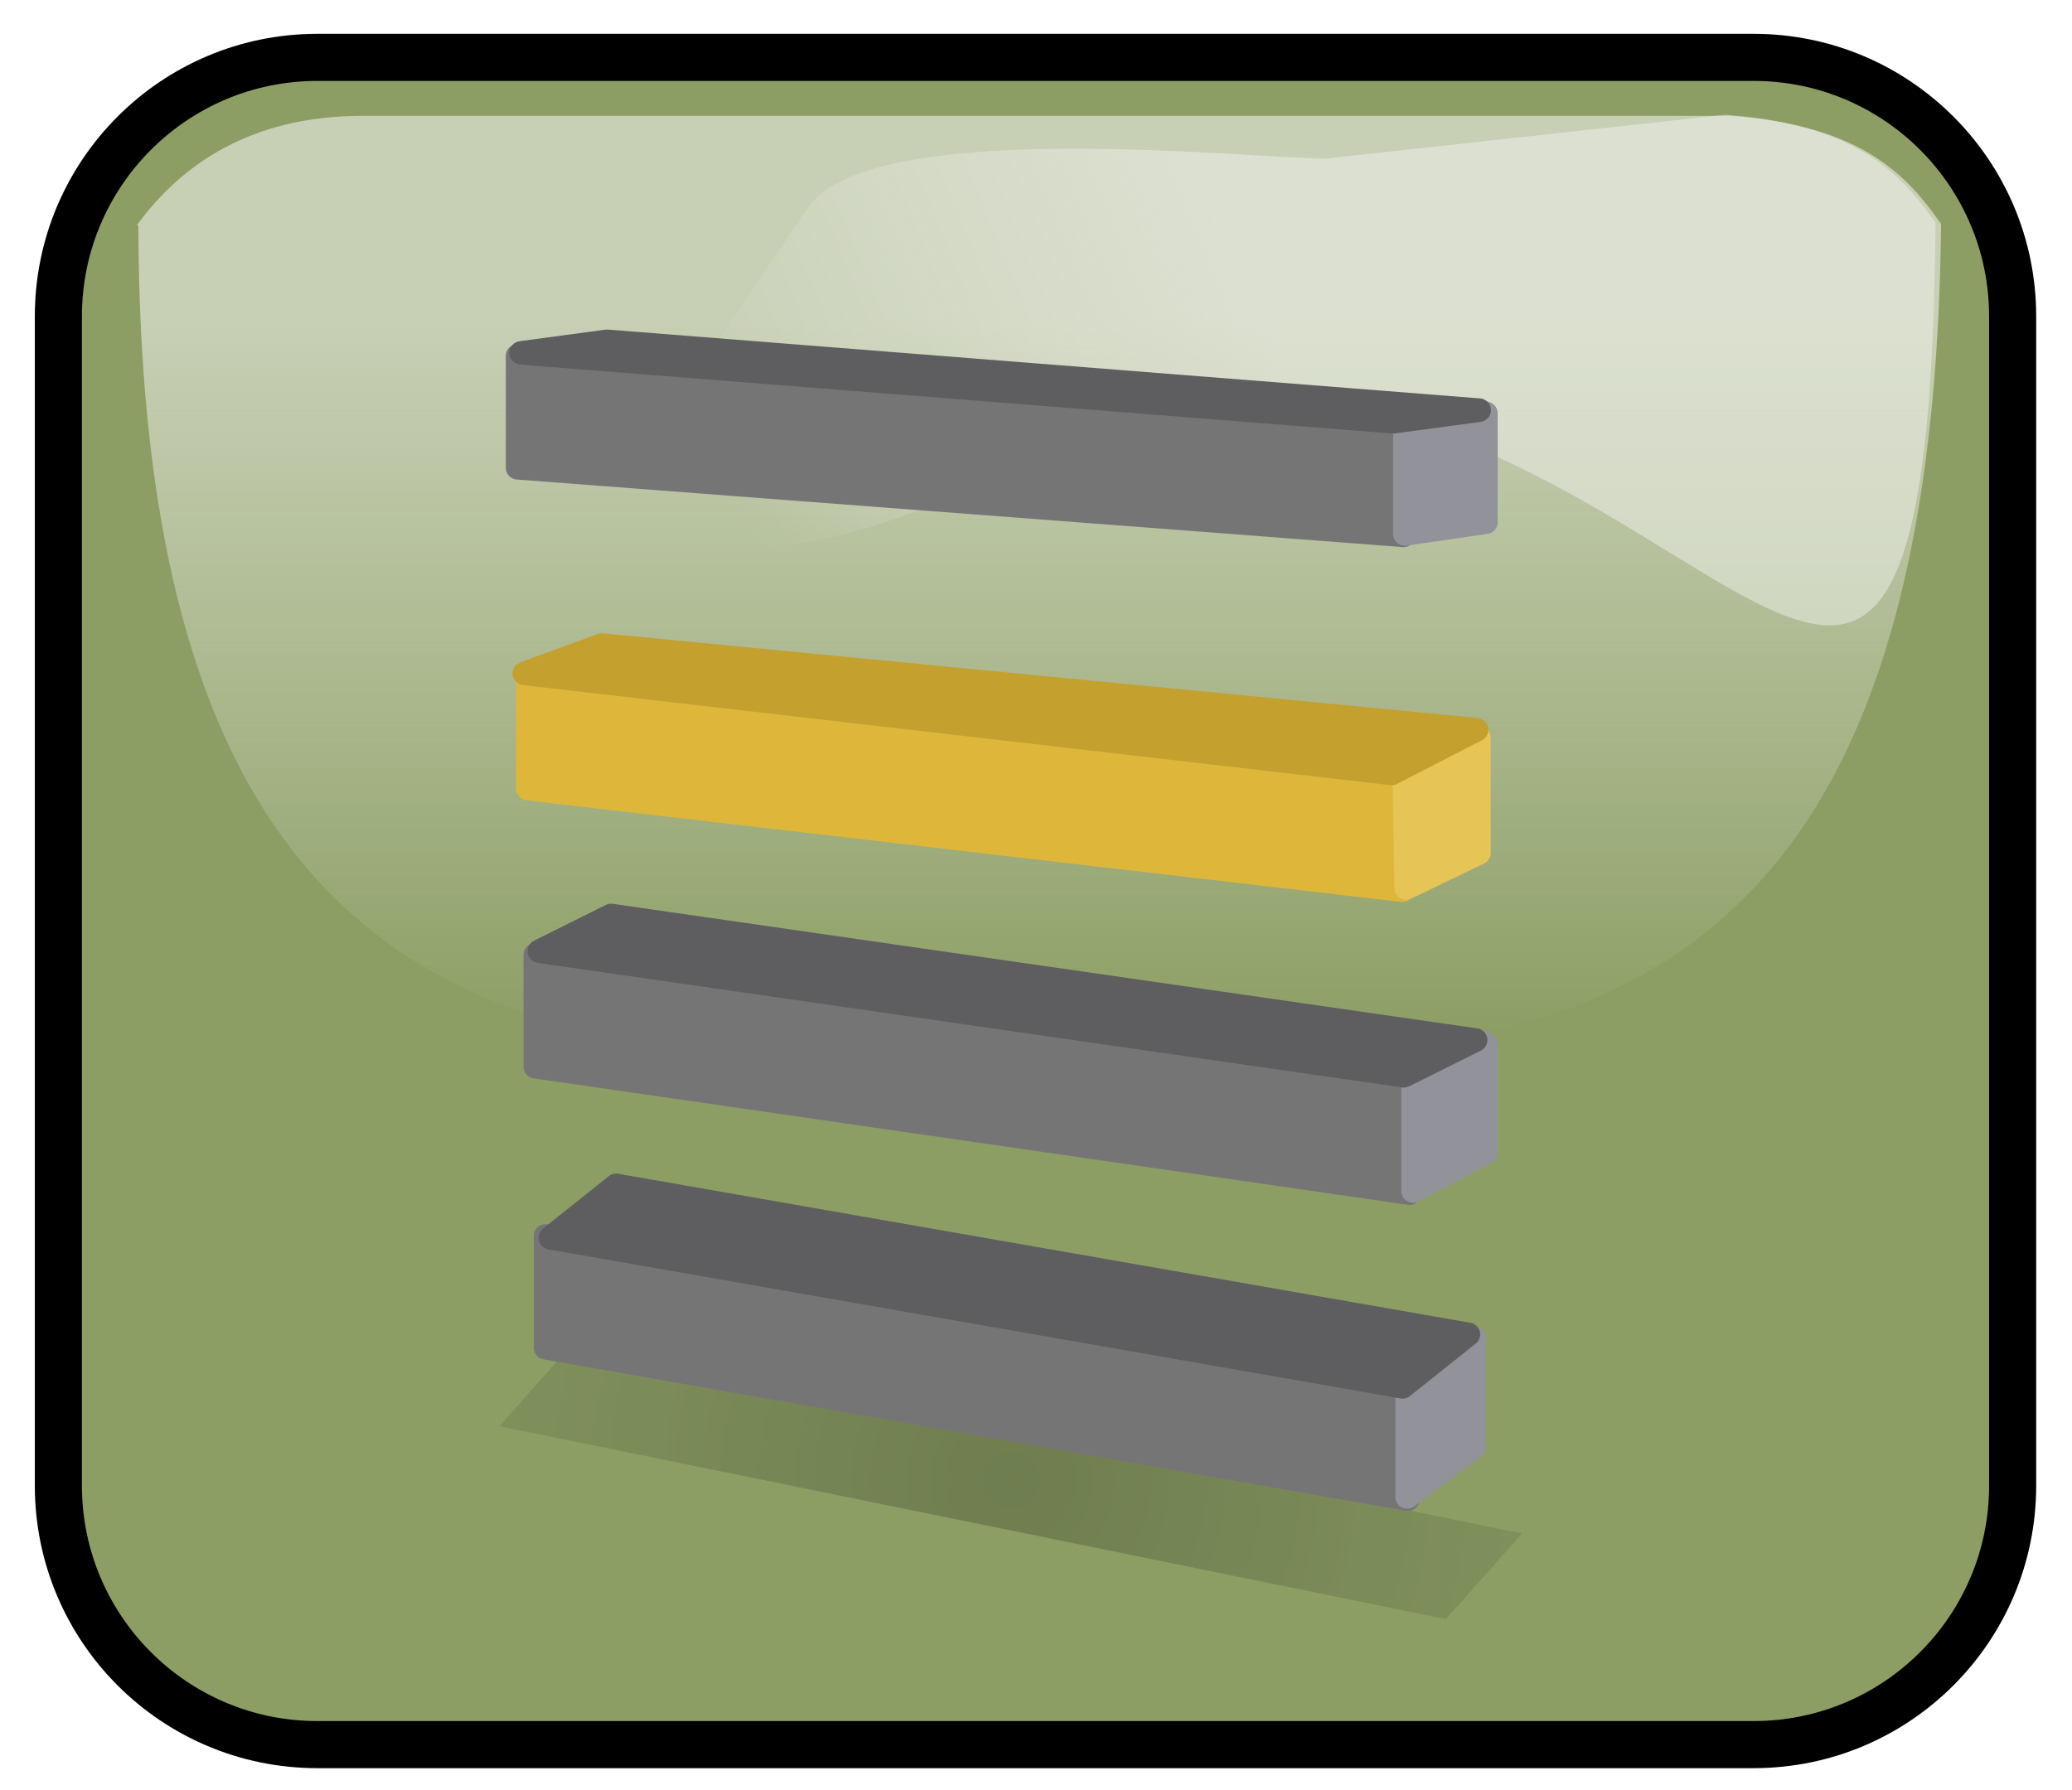
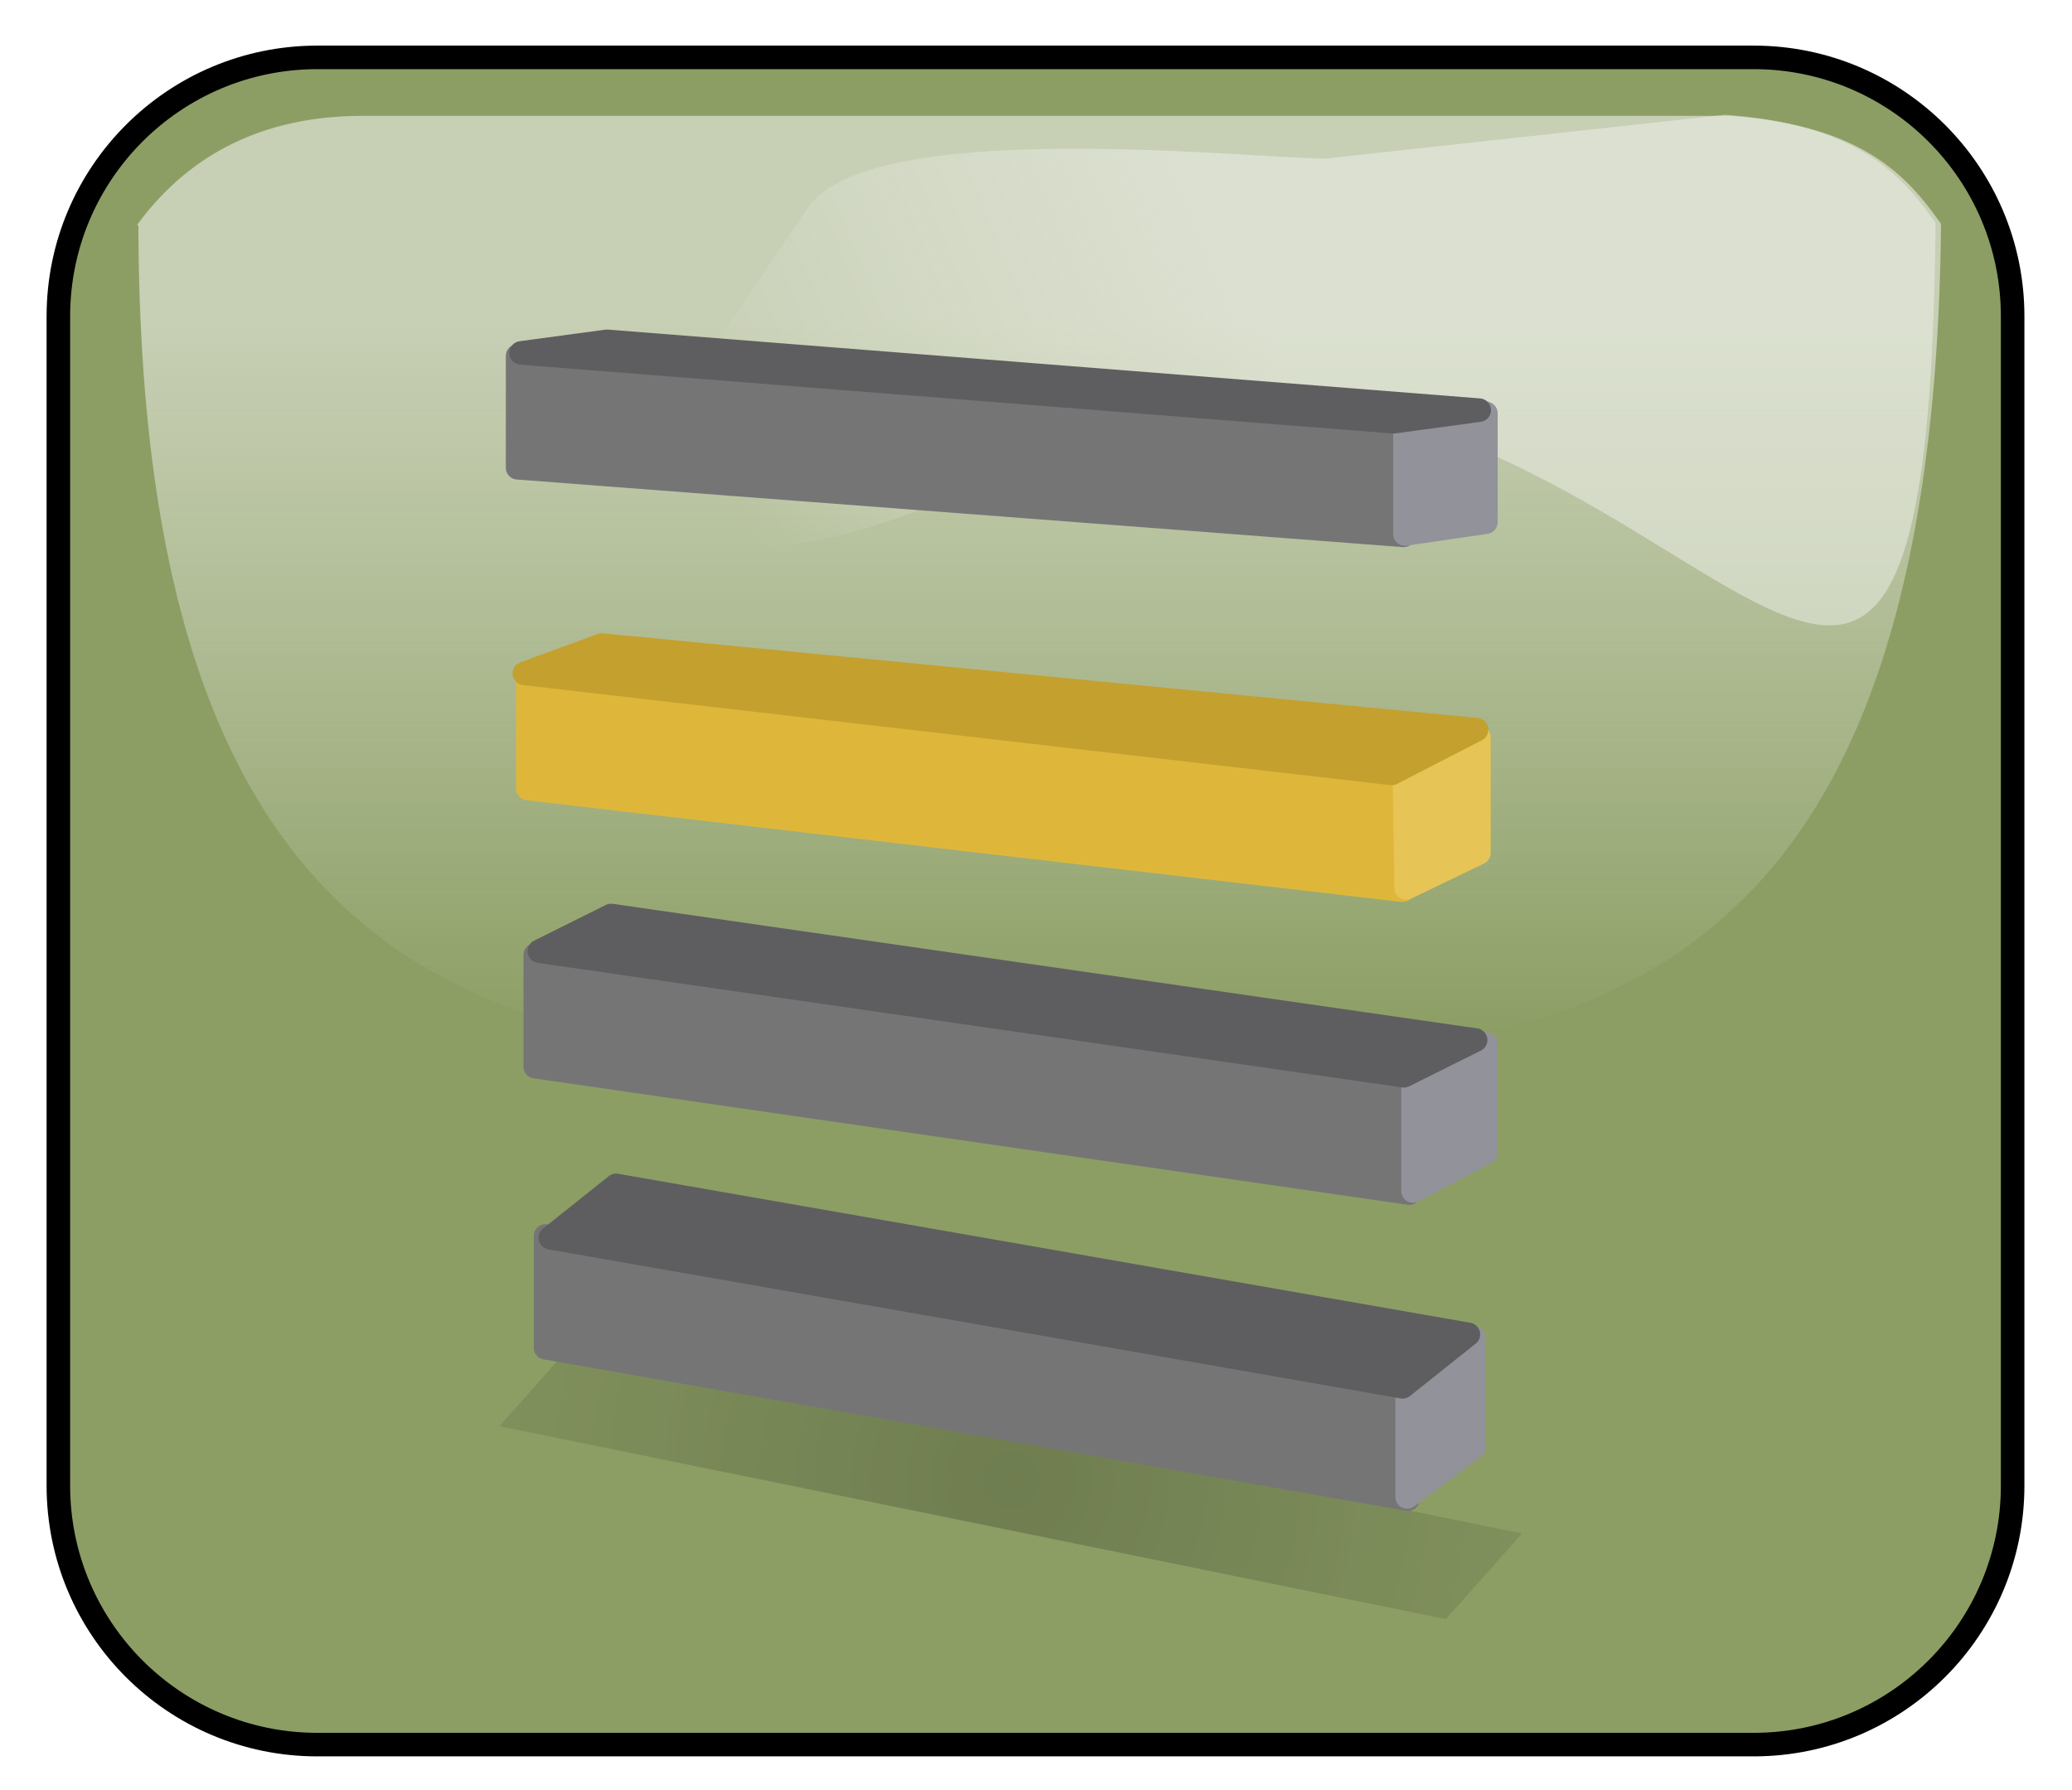
<svg xmlns="http://www.w3.org/2000/svg" version="1.1" baseProfile="full" width="88" height="76" viewBox="0 0 88.00 76.00" enable-background="new 0 0 88.00 76.00" xml:space="preserve">
-   <path fill="#8C9E64" fill-opacity="1" stroke-width="2" stroke-linejoin="round" stroke="#000000" stroke-opacity="1" d="M 13.479,2.437L 74.479,2.437C 80.554,2.437 85.479,7.362 85.479,13.438L 85.479,63.104C 85.479,69.179 80.554,74.104 74.479,74.104L 13.479,74.104C 7.404,74.104 2.479,69.179 2.479,63.104L 2.479,13.438C 2.479,7.362 7.404,2.437 13.479,2.437 Z " />
+   <path fill="#8C9E64" fill-opacity="1" stroke-linejoin="round" stroke="#000000" stroke-opacity="1" d="M 13.479,2.437L 74.479,2.437C 80.554,2.437 85.479,7.362 85.479,13.438L 85.479,63.104C 85.479,69.179 80.554,74.104 74.479,74.104L 13.479,74.104C 7.404,74.104 2.479,69.179 2.479,63.104L 2.479,13.438C 2.479,7.362 7.404,2.437 13.479,2.437 Z " />
  <linearGradient id="SVGID_Fill1_" gradientUnits="objectBoundingBox" x1="0.504" y1="-0.275" x2="2.054" y2="-0.275" gradientTransform="rotate(90 0.503869 -0.274908)">
    <stop offset="0.316" stop-color="#F0F1EC" stop-opacity="0.592" />
    <stop offset="0.8" stop-color="#FFFFFF" stop-opacity="0" />
  </linearGradient>
  <path fill="url(#SVGID_Fill1_)" stroke-width="0.2" stroke-linejoin="round" d="M 73.499,4.922L 15.388,4.922C 12.354,4.922 8.58,5.769 5.812,9.567L 5.878,9.567C 5.944,45.166 24.044,45.287 44.422,45.287C 64.799,45.287 82.108,44.942 82.438,9.483L 82.438,9.511C 80.988,7.444 79.077,5.322 73.499,4.922 Z " />
  <linearGradient id="SVGID_Fill2_" gradientUnits="objectBoundingBox" x1="0.94" y1="0.437" x2="2.525" y2="0.437" gradientTransform="rotate(170.5466 0.940186 0.437275)">
    <stop offset="0.274" stop-color="#F0F1EC" stop-opacity="0.502" />
    <stop offset="0.563" stop-color="#FFFFFF" stop-opacity="0" />
  </linearGradient>
  <path fill="url(#SVGID_Fill2_)" stroke-width="0.2" stroke-linejoin="round" d="M 73.268,4.875L 56.281,6.737C 53.247,6.737 37.13,4.949 34.363,8.748L 26.281,20.664C 30.64,27.669 45.959,18.578 48.331,16.828C 71.962,13.812 81.877,44.896 82.207,9.437L 82.207,9.464C 80.757,7.398 78.847,5.275 73.268,4.875 Z " />
  <path fill="#757576" fill-opacity="1" stroke-linejoin="round" stroke="#757576" stroke-opacity="1" d="M 21.983,15.118L 59.608,17.989L 59.608,22.739L 21.983,19.869L 21.983,15.118 Z " />
  <radialGradient id="SVGID_Fill3_" cx="42.927" cy="62.857" r="22.218" gradientUnits="userSpaceOnUse">
    <stop offset="0" stop-color="#000000" stop-opacity="0.208" />
    <stop offset="1" stop-color="#111111" stop-opacity="0.098" />
  </radialGradient>
  <path fill="url(#SVGID_Fill3_)" stroke-width="0.2" stroke-linejoin="round" d="M 24.444,56.941L 64.645,65.135L 61.41,68.773L 21.209,60.58L 24.444,56.941 Z " />
  <path fill="#DEB73A" fill-opacity="1" stroke-linejoin="round" stroke="#DEB73A" stroke-opacity="1" d="M 22.42,28.746L 59.729,32.812L 59.562,37.812L 22.42,33.496L 22.42,28.746 Z " />
  <path fill="#757576" fill-opacity="1" stroke-linejoin="round" stroke="#757576" stroke-opacity="1" d="M 22.733,40.558L 59.858,45.929L 59.858,50.679L 22.733,45.308L 22.733,40.558 Z " />
  <path fill="#757576" fill-opacity="1" stroke-linejoin="round" stroke="#757576" stroke-opacity="1" d="M 23.17,52.496L 59.795,58.929L 59.795,63.679L 23.17,57.246L 23.17,52.496 Z " />
  <path fill="#E7C456" fill-opacity="1" stroke-linejoin="round" stroke="#E7C456" stroke-opacity="1" d="M 59.646,32.896L 62.812,31.312L 62.812,36.229L 59.724,37.717L 59.646,32.896 Z " />
  <path fill="#92929A" fill-opacity="1" stroke-linejoin="round" stroke="#92929A" stroke-opacity="1" d="M 60.014,45.962L 63.108,44.337L 63.108,48.962L 60.014,50.587L 60.014,45.962 Z " />
  <path fill="#92929A" fill-opacity="1" stroke-linejoin="round" stroke="#92929A" stroke-opacity="1" d="M 59.764,58.962L 62.608,56.838L 62.608,61.463L 59.764,63.587L 59.764,58.962 Z " />
  <path fill="#C4A02E" fill-opacity="1" stroke-linejoin="round" stroke="#C4A02E" stroke-opacity="1" d="M 25.558,27.399L 62.711,30.995L 59.104,32.854L 22.271,28.604L 25.558,27.399 Z " />
  <path fill="#92929A" fill-opacity="1" stroke-linejoin="round" stroke="#92929A" stroke-opacity="1" d="M 59.67,18.058L 63.108,17.556L 63.108,22.181L 59.67,22.683L 59.67,18.058 Z " />
  <path fill="#5E5E60" fill-opacity="1" stroke-linejoin="round" stroke="#5E5E60" stroke-opacity="1" d="M 25.777,14.498L 62.823,17.422L 59.177,17.915L 22.131,14.99L 25.777,14.498 Z " />
  <path fill="#5E5E60" fill-opacity="1" stroke-linejoin="round" stroke="#5E5E60" stroke-opacity="1" d="M 25.953,38.886L 62.672,44.177L 59.625,45.695L 22.906,40.404L 25.953,38.886 Z " />
  <path fill="#5E5E60" fill-opacity="1" stroke-linejoin="round" stroke="#5E5E60" stroke-opacity="1" d="M 26.167,50.349L 62.365,56.679L 59.571,58.907L 23.373,52.576L 26.167,50.349 Z " />
</svg>
